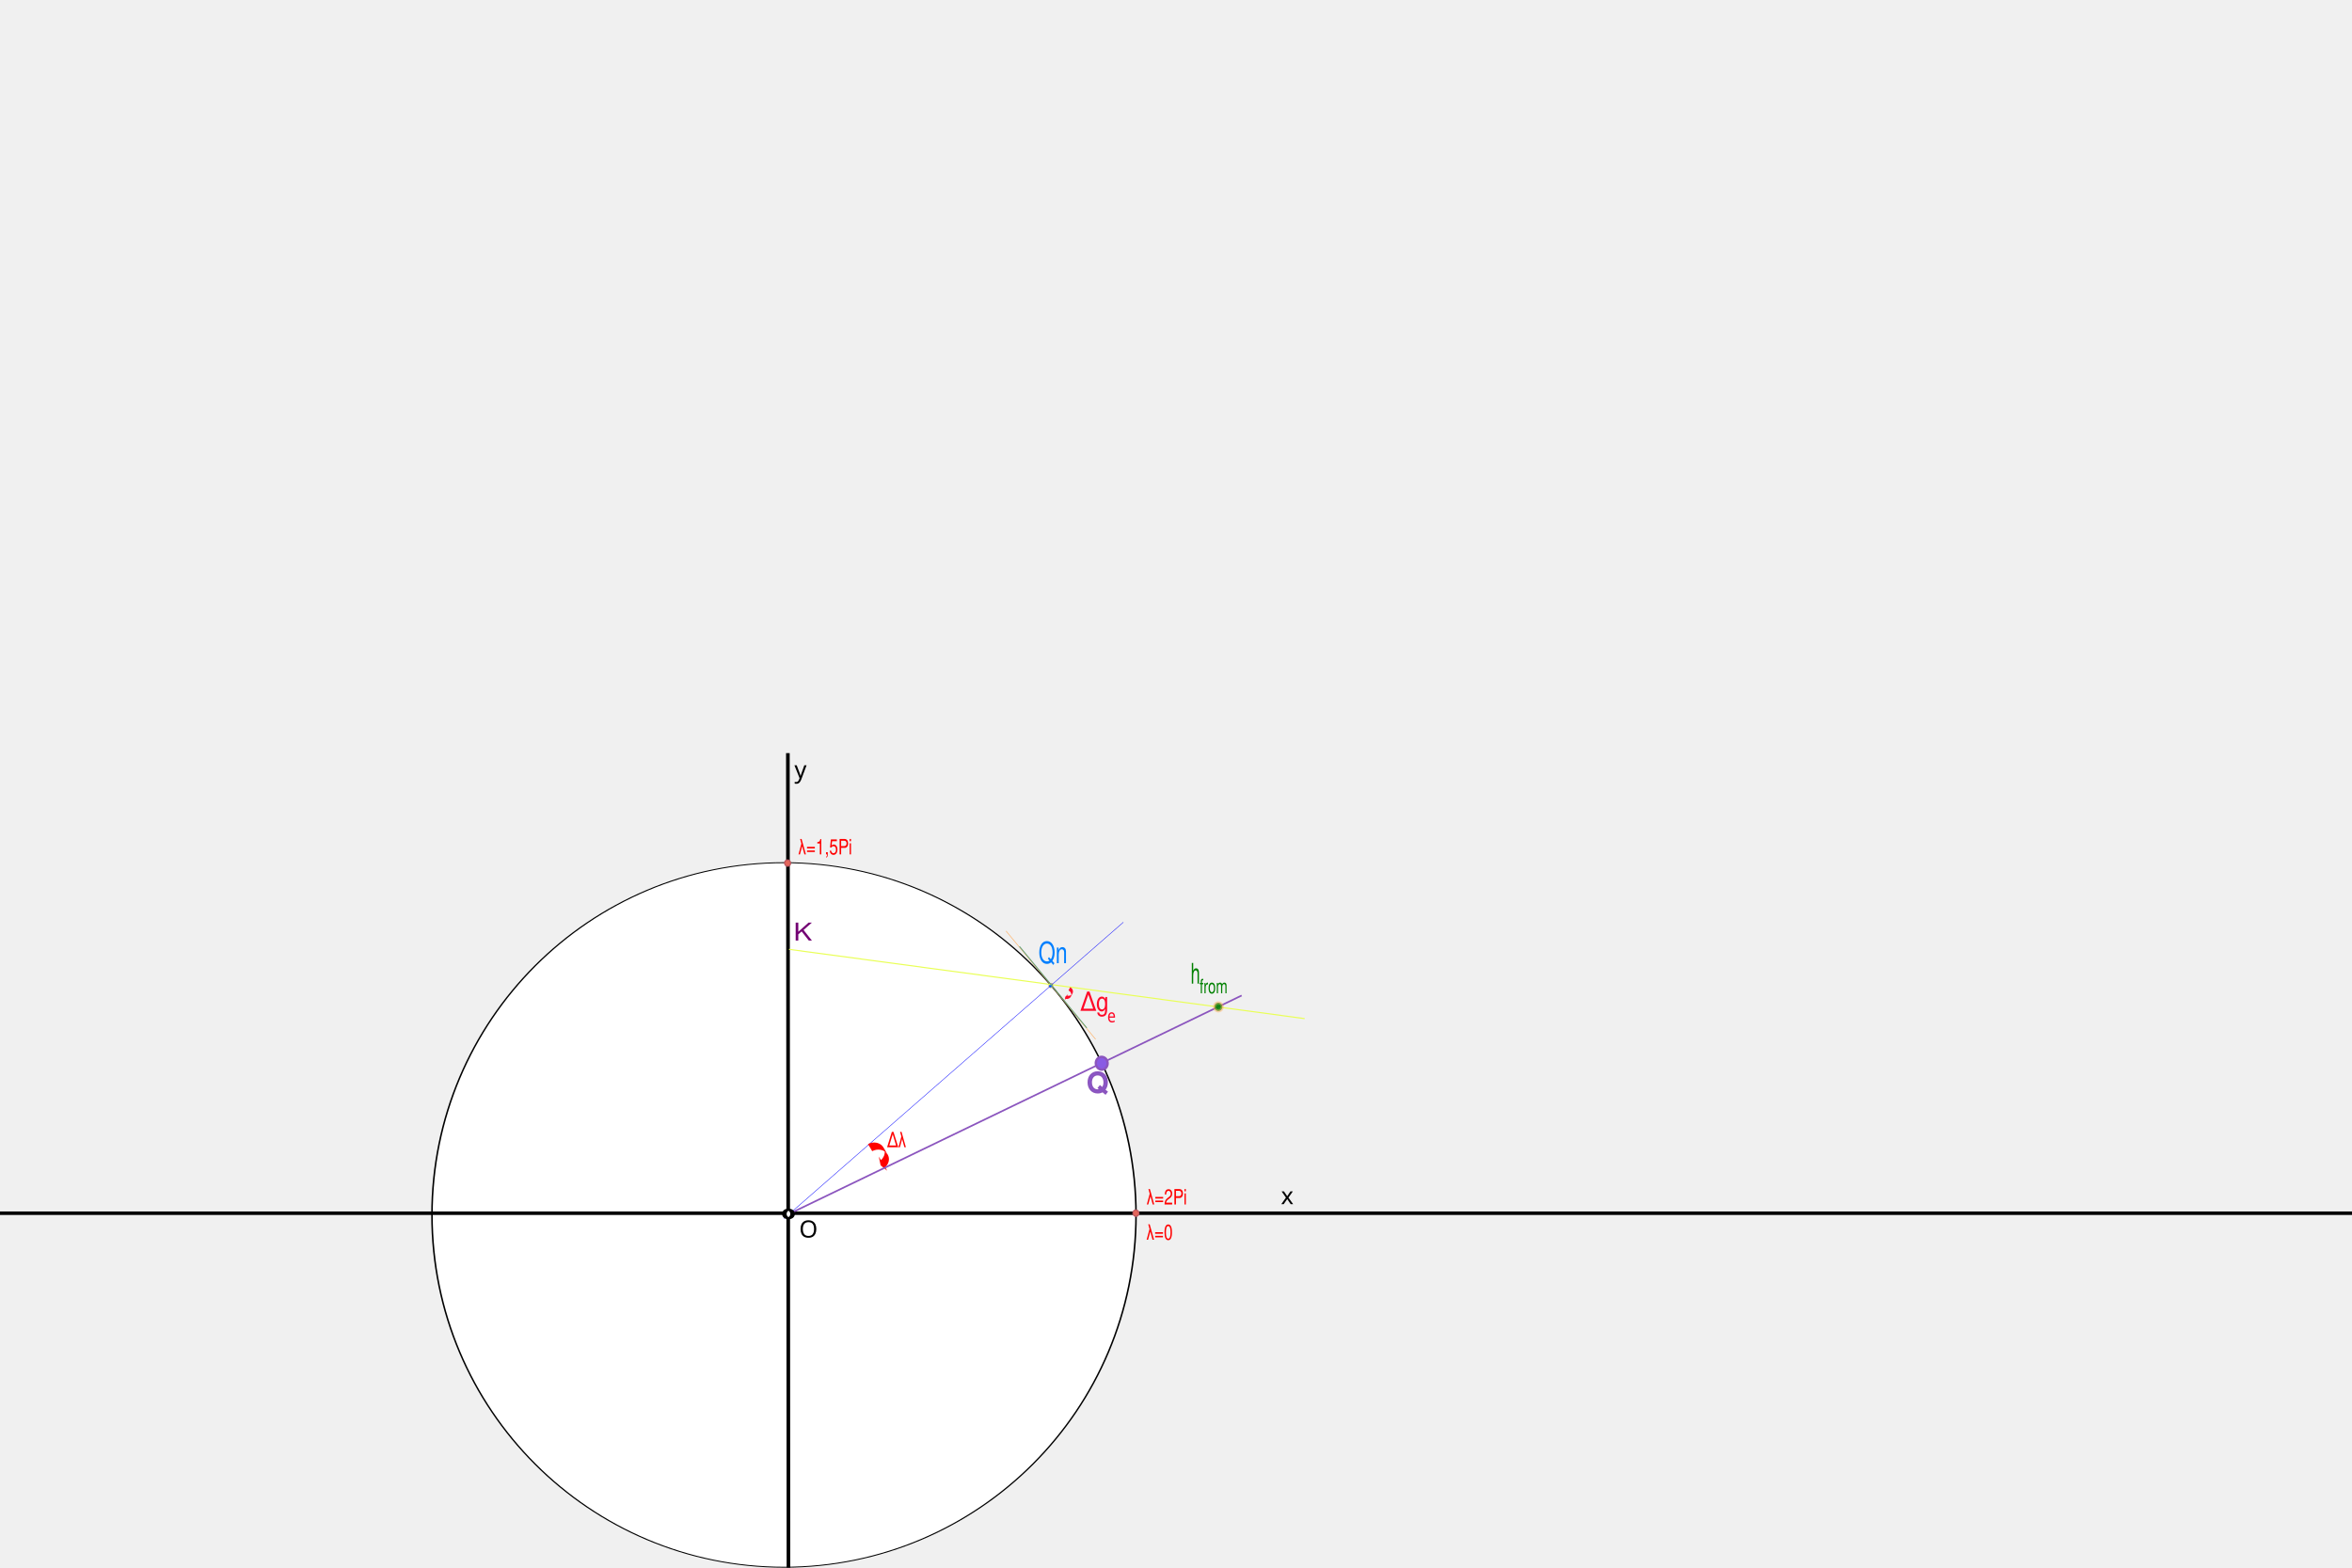
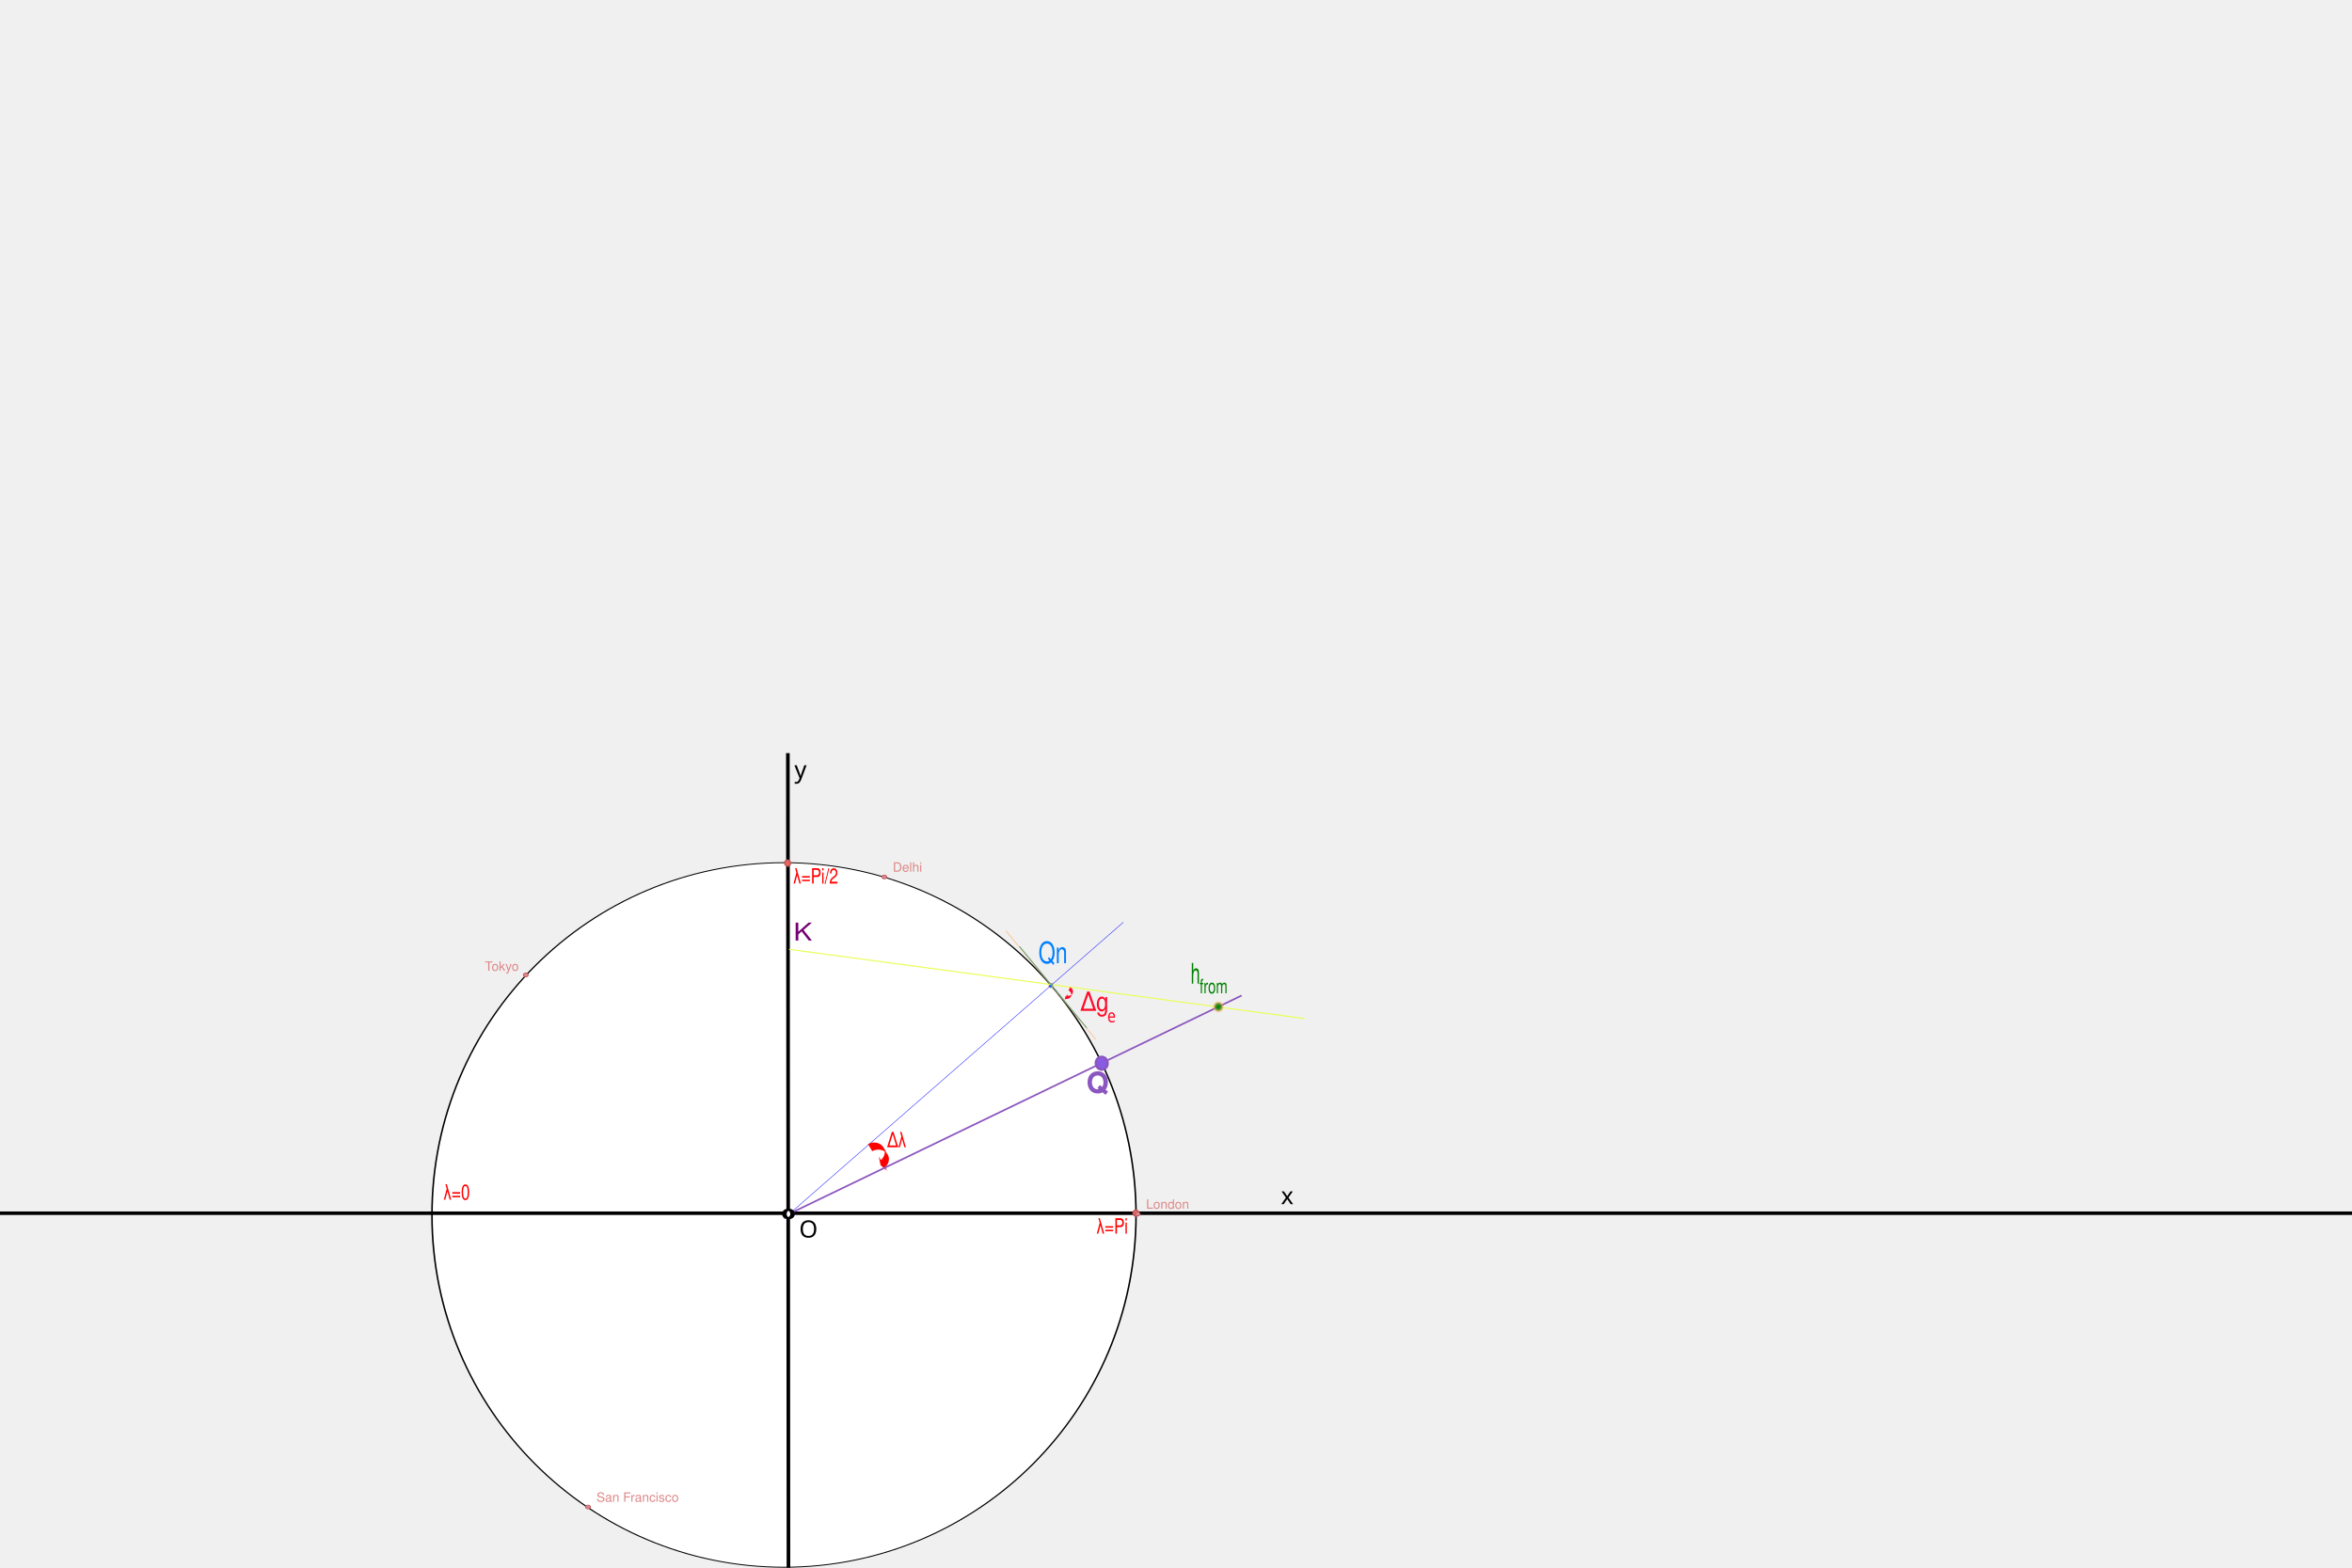
<svg xmlns="http://www.w3.org/2000/svg" xmlns:ns1="http://www.openswatchbook.org/uri/2009/osb" xmlns:xlink="http://www.w3.org/1999/xlink" width="600" height="400" version="1.1" id="svg41">
  <defs id="defs45">
    <linearGradient id="linearGradient8602" ns1:paint="solid">
      <stop style="stop-color:#4dc13e;stop-opacity:1;" offset="0" id="stop8600" />
    </linearGradient>
    <linearGradient xlink:href="#linearGradient8602" id="linearGradient8604" x1="275.346" y1="230.313" x2="308.167" y2="230.313" gradientUnits="userSpaceOnUse" />
  </defs>
  <g id="g39" transform="matrix(1,0,0,0.5938287,0,162.4685)" style="display:inline">
    <ellipse cx="200" cy="248.441" id="svg_1" rx="89.801" ry="151.36" style="display:inline;fill:#ffffff;stroke:#000000;stroke-width:0.398;stroke-miterlimit:4;stroke-dasharray:none" />
    <circle stroke-opacity="null" fill-opacity="null" cx="488.5" cy="251.5" id="svg_6" r="0" style="fill:#ffffff;stroke:#000000;stroke-width:1.5" />
    <circle stroke-opacity="null" fill-opacity="null" cx="548.5" cy="278.5" id="svg_7" r="0" style="display:inline;fill:#ffffff;stroke:#000000;stroke-width:1.5" />
    <g id="g4810" style="display:inline">
      <line style="fill:none;stroke:#000000;stroke-width:1.5" stroke-linecap="null" stroke-linejoin="null" id="svg_2" y2="247.691" x2="600" y1="247.691" x1="0" fill-opacity="null" stroke-opacity="null" />
      <line style="fill:none;stroke:#000000;stroke-width:0.925" fill-opacity="null" x1="200.988" y1="50" x2="201.135" y2="400" id="svg_13" stroke-linejoin="null" stroke-linecap="null" />
    </g>
    <g id="g8566" style="display:inline;stroke-width:0.49;stroke-miterlimit:4;stroke-dasharray:none" transform="matrix(0.2733078,0.2730519,-0.1406276,0.4030245,204.3929,23.97779)">
      <line style="fill:none;stroke:#ffaa56;stroke-width:0.49;stroke-miterlimit:4;stroke-dasharray:none" x1="238.719" y1="92.442" x2="344.795" y2="136.057" id="svg_19" stroke-linejoin="null" stroke-linecap="null" />
      <ellipse style="fill:#007fff;stroke:#ffaa56;stroke-width:0.49;stroke-miterlimit:4;stroke-dasharray:none" cx="291.943" cy="114.487" id="svg_24" rx="1.613" ry="2.24" />
    </g>
  </g>
-   <g id="layer1" style="display:inline">
+   <g id="layer1" style="display:inline;opacity:1">
    <line stroke-linecap="null" stroke-linejoin="null" id="svg_19-4" y2="242.226" x2="201.277" y1="259.902" x1="332.818" style="display:inline;fill:none;stroke:#e9ff56;stroke-width:0.285;stroke-miterlimit:4;stroke-dasharray:none;stroke-opacity:1" />
    <line x1="200.007" y1="310.917" x2="286.575" y2="235.309" id="svg_8" stroke-linejoin="null" stroke-linecap="null" style="fill:none;stroke:#0000ff;stroke-width:0.112;stroke-miterlimit:4;stroke-dasharray:none" />
    <line x1="260.065" y1="241.475" x2="277.244" y2="262.287" id="svg_8-8" stroke-linejoin="null" stroke-linecap="null" style="display:inline;opacity:0.995;fill:url(#linearGradient8604);fill-opacity:1;stroke:#619e73;stroke-width:0.235;stroke-opacity:1" />
    <path id="svg_32-8" d="m 226.447,294.584 c -0.741,-1.248 -2.508,-1.635 -3.946,-0.864 l -1.073,-1.807 v 0 c 1.438,-0.771 3.205,-0.384 3.946,0.864 l 1.073,1.807 c 0.612,1.03 0.343,2.36 -0.654,3.234 l 0.537,0.904 -1.682,-1.387 -0.465,-2.228 0.537,0.904 v 0 c 0.672,-0.589 1.031,-1.405 0.974,-2.214" stroke-opacity="null" style="display:inline;fill:#ff0000;stroke:#56aaff;stroke-width:0" />
    <text transform="scale(0.874827,1.143083)" xml:space="preserve" font-size="24" id="svg_33-7" y="256.08" x="258.744" stroke-opacity="null" style="font-size:4.714px;font-family:Helvetica, Arial, sans-serif;text-anchor:start;display:inline;fill:#ff0000;stroke:#000000;stroke-width:0">Δλ</text>
    <path id="svg_32-1-8" d="m 273.184,254.29 c 0.289,-0.565 0.018,-1.27 -0.605,-1.575 l 0.419,-0.818 v 0 c 0.623,0.305 0.894,1.01 0.605,1.575 l -0.419,0.818 c -0.239,0.466 -0.795,0.704 -1.353,0.576 l -0.209,0.409 0.12,-0.924 0.717,-0.713 -0.209,0.409 v 0 c 0.376,0.086 0.763,0.007 1.049,-0.213" stroke-opacity="null" style="display:inline;fill:#ff0a28;fill-opacity:1;stroke:#56aaff;stroke-width:0;stroke-miterlimit:4;stroke-dasharray:none" />
    <g transform="matrix(0.5117916,0,0,0.523894,128.436,119.8752)" id="g4847-9">
      <text style="font-size:12.169px;font-family:Helvetica, Arial, sans-serif;text-anchor:start;display:inline;fill:#ff0a28;fill-opacity:1;stroke:#000000;stroke-width:0" stroke-opacity="null" x="305.122" y="248.468" id="svg_33-2-5" font-size="24" xml:space="preserve" transform="scale(0.9429196,1.060536)">Δg</text>
      <text transform="scale(0.915353,1.092475)" id="text8694-5" y="246.311" x="328.791" style="font-style:normal;font-weight:normal;font-size:8.235px;line-height:1.25;font-family:sans-serif;letter-spacing:0px;word-spacing:0px;fill:#ff0a28;fill-opacity:1;stroke:none;stroke-width:0.206" xml:space="preserve">
        <tspan style="fill:#ff0a28;fill-opacity:1;stroke-width:0.206" y="246.311" x="328.791" id="tspan8692-3">e</tspan>
      </text>
    </g>
-     <text transform="scale(0.874827,1.143083)" xml:space="preserve" font-size="24" id="svg_33-7-4" y="276.723" x="334.254" stroke-opacity="null" style="font-size:4.714px;font-family:Helvetica, Arial, sans-serif;text-anchor:start;display:inline;fill:#ff0000;stroke:#000000;stroke-width:0">λ=0</text>
-     <text transform="scale(0.874827,1.143083)" xml:space="preserve" font-size="24" id="svg_33-7-7" y="268.855" x="334.309" stroke-opacity="null" style="font-size:4.714px;font-family:Helvetica, Arial, sans-serif;text-anchor:start;display:inline;fill:#ff0000;stroke:#000000;stroke-width:0">λ=2Pi</text>
+     <text transform="scale(0.874827,1.143083)" xml:space="preserve" font-size="24" id="svg_33-7-4" y="267.776" x="129.306" stroke-opacity="null" style="font-size:4.714px;font-family:Helvetica, Arial, sans-serif;text-anchor:start;display:inline;fill:#ff0000;stroke:#000000;stroke-width:0">λ=0</text>
+     <text transform="scale(0.874827,1.143083)" xml:space="preserve" font-size="24" id="svg_33-7-7" y="275.366" x="319.724" stroke-opacity="null" style="font-size:4.714px;font-family:Helvetica, Arial, sans-serif;text-anchor:start;display:inline;fill:#ff0000;stroke:#000000;stroke-width:0">λ=Pi</text>
  </g>
  <g id="layer4" style="display:inline">
    <text xml:space="preserve" font-size="24" id="svg_17" y="209.91" x="310.151" stroke-opacity="null" style="font-size:6.494px;font-family:Helvetica, Arial, sans-serif;text-anchor:start;display:inline;fill:#007fff;stroke:#ff56ff;stroke-width:0" transform="scale(0.8541282,1.170784)">Qn</text>
    <line style="display:inline;fill:#895be4;fill-opacity:1;stroke:#8b55be;stroke-width:0.429;stroke-miterlimit:4;stroke-dasharray:none;stroke-opacity:1" stroke-linecap="null" stroke-linejoin="null" id="svg_12-7" y2="310.354" x2="200.003" y1="254.006" x1="316.747" />
-     <g style="fill:#895be4;fill-opacity:1;stroke:#8b55be;stroke-width:0.6;stroke-miterlimit:4;stroke-dasharray:none;stroke-opacity:1" transform="translate(-54.9795,26.96613)" id="g8521">
-       <text transform="scale(0.9910972,1.008983)" style="font-size:6.691px;font-family:Helvetica, Arial, sans-serif;text-anchor:start;display:inline;fill:#895be4;fill-opacity:1;stroke:#8b55be;stroke-width:0.509;stroke-miterlimit:4;stroke-dasharray:none;stroke-opacity:1" x="335.405" y="249.385" id="svg_18" font-size="24" xml:space="preserve">Q</text>
-       <ellipse style="display:inline;fill:#895be4;fill-opacity:1;stroke:#8b55be;stroke-width:0.6;stroke-miterlimit:4;stroke-dasharray:none;stroke-opacity:1" cx="306.214" cy="280.786" id="svg_22-6" rx="1.509" ry="1.639" transform="rotate(-6.499489)" />
-       <ellipse style="display:inline;fill:#e4675b;fill-opacity:1;stroke:#be555e;stroke-width:0.303;stroke-miterlimit:4;stroke-dasharray:none;stroke-opacity:1" cx="309.439" cy="318.736" id="svg_22-6-6" rx="0.773" ry="0.815" transform="matrix(0.9939511,-0.1098237,0.1166657,0.9931712,0,0)" />
-       <text transform="scale(0.874827,1.143083)" xml:space="preserve" font-size="24" id="svg_33-7-7-0" y="167.118" x="295.586" stroke-opacity="null" style="font-size:4.714px;font-family:Helvetica, Arial, sans-serif;text-anchor:start;display:inline;fill:#ff0000;stroke:#000000;stroke-width:0">λ=1,5Pi</text>
-       <ellipse style="display:inline;fill:#e4675b;fill-opacity:1;stroke:#be555e;stroke-width:0.303;stroke-miterlimit:4;stroke-dasharray:none;stroke-opacity:1" cx="231.61" cy="220.188" id="svg_22-6-6-5" rx="0.773" ry="0.815" transform="matrix(0.9939511,-0.1098237,0.1166657,0.9931712,0,0)" />
-     </g>
+     <text xml:space="preserve" font-size="24" id="svg_18" y="276.111" x="279.932" style="font-size:6.691px;font-family:Helvetica, Arial, sans-serif;text-anchor:start;display:inline;fill:#895be4;fill-opacity:1;stroke:#8b55be;stroke-width:0.509;stroke-miterlimit:4;stroke-dasharray:none;stroke-opacity:1" transform="scale(0.9910972,1.008983)">Q</text>
+     <ellipse transform="rotate(-6.499489)" ry="1.639" rx="1.509" id="svg_22-6" cy="301.355" cx="248.536" style="display:inline;fill:#895be4;fill-opacity:1;stroke:#8b55be;stroke-width:0.6;stroke-miterlimit:4;stroke-dasharray:none;stroke-opacity:1" />
+     <ellipse transform="matrix(0.9939511,-0.1098237,0.1166657,0.9931712,0,0)" ry="0.815" rx="0.773" id="svg_22-6-6" cy="339.502" cx="251.688" style="display:inline;fill:#e4675b;fill-opacity:1;stroke:#be555e;stroke-width:0.303;stroke-miterlimit:4;stroke-dasharray:none;stroke-opacity:1" />
+     <text style="font-size:4.714px;font-family:Helvetica, Arial, sans-serif;text-anchor:start;display:inline;fill:#ff0000;fill-opacity:1;stroke:#000000;stroke-width:0;stroke-miterlimit:4;stroke-dasharray:none;stroke-opacity:1" x="231.281" y="197.22" id="svg_33-7-7-0" font-size="24" xml:space="preserve" transform="scale(0.874827,1.143083)">λ=Pi/2</text>
+     <ellipse transform="matrix(0.9939511,-0.1098237,0.1166657,0.9931712,0,0)" ry="0.815" rx="0.773" id="svg_22-6-6-5" cy="240.953" cx="173.859" style="display:inline;fill:#e4675b;fill-opacity:1;stroke:#be555e;stroke-width:0.303;stroke-miterlimit:4;stroke-dasharray:none;stroke-opacity:1" />
    <g id="g4828" transform="matrix(1.005272,0,0,0.8077742,-0.1445671,58.39897)">
      <ellipse ry="2.254" rx="1.041" stroke-opacity="null" fill-opacity="null" cx="200.229" cy="250.386" id="svg_5" style="display:inline;fill:#ffffff;stroke:#000000;stroke-width:1.149" transform="matrix(1,0,0,0.5938287,0,162.4685)" />
      <text transform="scale(0.897354,1.114387)" id="text8575" y="285.903" x="226.148" style="font-style:normal;font-weight:normal;font-size:6.743px;line-height:1.25;font-family:sans-serif;letter-spacing:0px;word-spacing:0px;display:inline;fill:#000000;fill-opacity:1;stroke:none;stroke-width:0.169" xml:space="preserve">
        <tspan style="stroke-width:0.169" y="285.903" x="226.148" id="tspan8573">O</tspan>
      </text>
    </g>
    <text style="font-size:6.702px;font-family:Helvetica, Arial, sans-serif;text-anchor:start;display:inline;fill:#730073;fill-opacity:1;stroke:#ffaa56;stroke-width:0" xml:space="preserve" font-size="24" id="svg_21-1" y="256.553" x="189.345" transform="scale(1.069019,0.9354374)">K</text>
    <text xml:space="preserve" style="font-style:normal;font-weight:normal;font-size:6.076px;line-height:1.25;font-family:sans-serif;letter-spacing:0px;word-spacing:0px;display:inline;fill:#000000;fill-opacity:1;stroke:none;stroke-width:0.152" x="202.447" y="198.737" id="text8575-6" transform="scale(1.001061,0.9989398)">
      <tspan id="tspan8573-3" x="202.447" y="198.737" style="stroke-width:0.152">y</tspan>
    </text>
    <text xml:space="preserve" style="font-style:normal;font-weight:normal;font-size:6.076px;line-height:1.25;font-family:sans-serif;letter-spacing:0px;word-spacing:0px;display:inline;fill:#000000;fill-opacity:1;stroke:none;stroke-width:0.152" x="326.413" y="307.566" id="text8575-6-2" transform="scale(1.001061,0.9989398)">
      <tspan id="tspan8573-3-5" x="326.413" y="307.566" style="stroke-width:0.152">x</tspan>
    </text>
+     <g id="g8646" transform="matrix(0.8019986,0,0,0.6073319,-6.758825,250.2102)" style="fill:#de8787">
+       <text style="font-size:4.714px;font-family:Helvetica, Arial, sans-serif;text-anchor:start;display:inline;fill:#de8787;stroke:#000000;stroke-width:0" stroke-opacity="null" x="226.497" y="191.519" id="svg_33-7-7-5" font-size="24" xml:space="preserve" transform="scale(0.874827,1.143083)">San Francisco</text>
+       <ellipse transform="matrix(0.9939511,-0.1098237,0.1166657,0.9931712,0,0)" ry="0.815" rx="0.773" id="svg_22-6-6-2" cy="241.274" cx="168.327" style="display:inline;fill:#de8787;fill-opacity:1;stroke:#be555e;stroke-width:0.303;stroke-miterlimit:4;stroke-dasharray:none;stroke-opacity:1" />
+     </g>
+     <g id="g8646-7" transform="matrix(0.8019986,0,0,0.6073319,133.451,175.4442)" style="display:inline;fill:#de8787">
+       <text style="font-size:4.714px;font-family:Helvetica, Arial, sans-serif;text-anchor:start;display:inline;fill:#de8787;stroke:#000000;stroke-width:0" stroke-opacity="null" x="226.497" y="191.519" id="svg_33-7-7-5-0" font-size="24" xml:space="preserve" transform="scale(0.874827,1.143083)">London</text>
+       <ellipse transform="matrix(0.9939511,-0.1098237,0.1166657,0.9931712,0,0)" ry="0.815" rx="0.773" id="svg_22-6-6-2-4" cy="241.274" cx="168.327" style="display:inline;fill:#de8787;fill-opacity:1;stroke:#be555e;stroke-width:0.303;stroke-miterlimit:4;stroke-dasharray:none;stroke-opacity:1" />
+     </g>
+     <text transform="scale(1.005301,0.9947274)" xml:space="preserve" font-size="24" id="svg_33-7-7-5-6" y="249.012" x="123.026" stroke-opacity="null" style="font-size:3.29px;font-family:Helvetica, Arial, sans-serif;text-anchor:start;display:inline;fill:#de8787;stroke:#000000;stroke-width:0">Tokyo</text>
+     <ellipse style="display:inline;fill:#de8787;fill-opacity:1;stroke:#be555e;stroke-width:0.212;stroke-miterlimit:4;stroke-dasharray:none;stroke-opacity:1" cx="94.645" cy="259.724" id="svg_22-6-6-2-2" rx="0.619" ry="0.498" transform="matrix(0.9965177,-0.08338128,0.1532863,0.9881818,0,0)" />
+     <g id="g8646-7-4" transform="matrix(0.8019986,0,0,0.6073319,68.83173,89.45186)" style="display:inline;fill:#de8787">
+       <text style="font-size:4.714px;font-family:Helvetica, Arial, sans-serif;text-anchor:start;display:inline;fill:#de8787;stroke:#000000;stroke-width:0" stroke-opacity="null" x="226.497" y="191.519" id="svg_33-7-7-5-0-0" font-size="24" xml:space="preserve" transform="scale(0.874827,1.143083)">Delhi</text>
+       <ellipse transform="matrix(0.9939511,-0.1098237,0.1166657,0.9931712,0,0)" ry="0.815" rx="0.773" id="svg_22-6-6-2-4-7" cy="241.274" cx="168.327" style="display:inline;fill:#de8787;fill-opacity:1;stroke:#be555e;stroke-width:0.303;stroke-miterlimit:4;stroke-dasharray:none;stroke-opacity:1" />
+     </g>
  </g>
  <g id="layer3" style="display:none">
    <text style="font-size:3.452px;font-family:Helvetica, Arial, sans-serif;text-anchor:start;display:inline;fill:#ff00ff;stroke:#ffaa56;stroke-width:0" xml:space="preserve" font-size="24" id="svg_21" y="239.683" x="352.323" transform="scale(0.9851366,1.015088)">N</text>
    <ellipse transform="matrix(1,0,0,0.5938287,0,162.4685)" ry="1.361" rx="0.868" id="svg_22" cy="136.168" cx="345.586" style="display:inline;fill:#ff00ff;stroke:#ffaa56;stroke-width:0.344;stroke-miterlimit:4;stroke-dasharray:none" />
  </g>
  <ellipse ry="1.06" rx="1.019" id="svg_22-5" cy="256.895" cx="310.807" style="display:inline;opacity:0.88;fill:#008000;stroke:#ffaa56;stroke-width:0.74;stroke-opacity:0.485" />
  <g id="g4821" transform="matrix(1.245162,0,0,1.142671,-118.8026,-20.78901)" style="display:inline">
    <text transform="scale(0.8073394,1.238636)" x="422.588" y="193.749" id="svg_21-4-4-2" font-size="24" xml:space="preserve" style="font-size:3.555px;font-family:Helvetica, Arial, sans-serif;text-anchor:start;display:inline;fill:#008000;stroke:#ffaa56;stroke-width:0">from</text>
    <text transform="scale(0.7444214,1.343325)" x="455.839" y="177.048" id="svg_21-4-4-0-1" font-size="24" xml:space="preserve" style="font-size:4.716px;font-family:Helvetica, Arial, sans-serif;text-anchor:start;display:inline;fill:#008000;stroke:#ffaa56;stroke-width:0">h</text>
  </g>
</svg>
